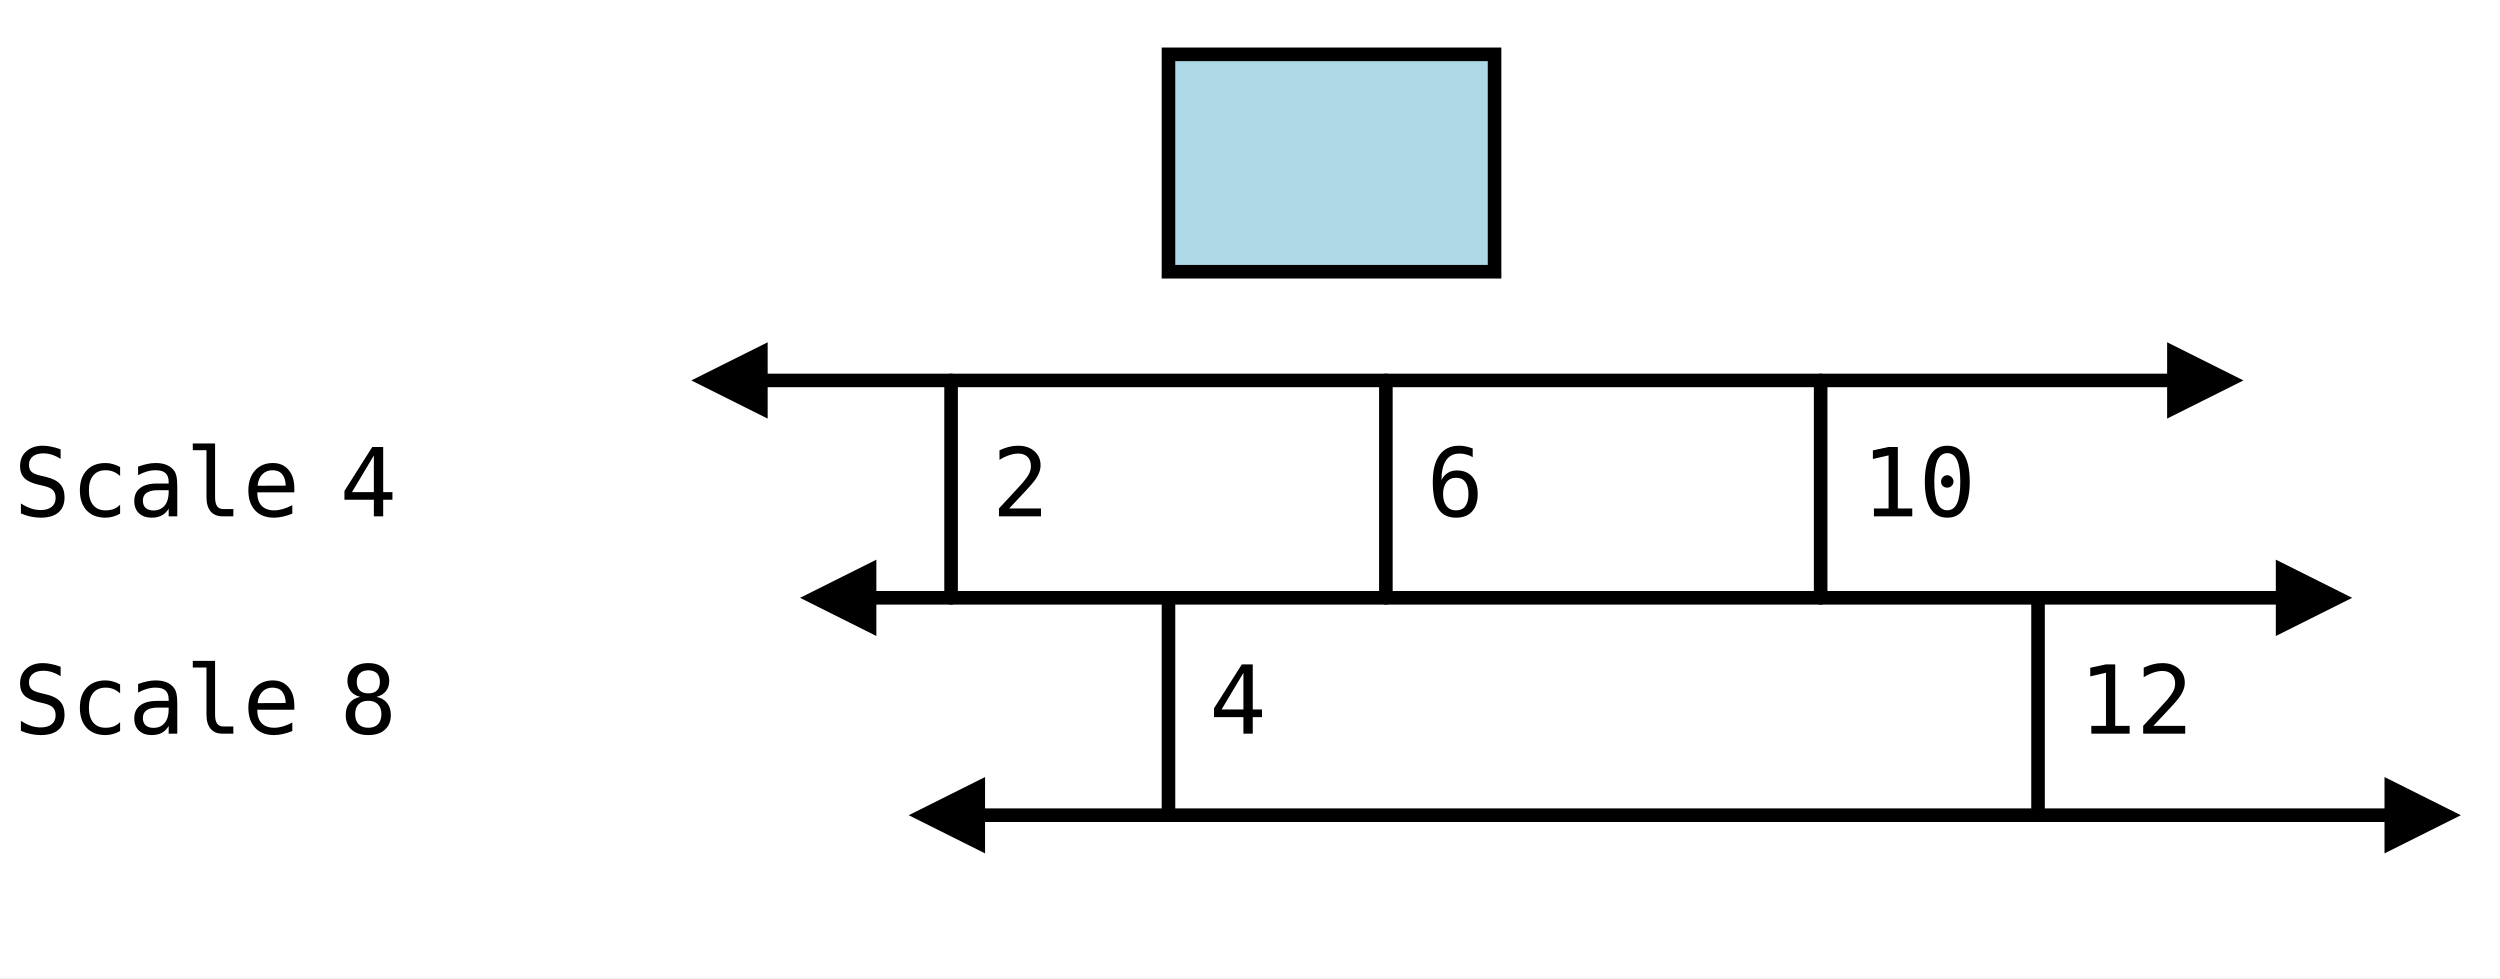
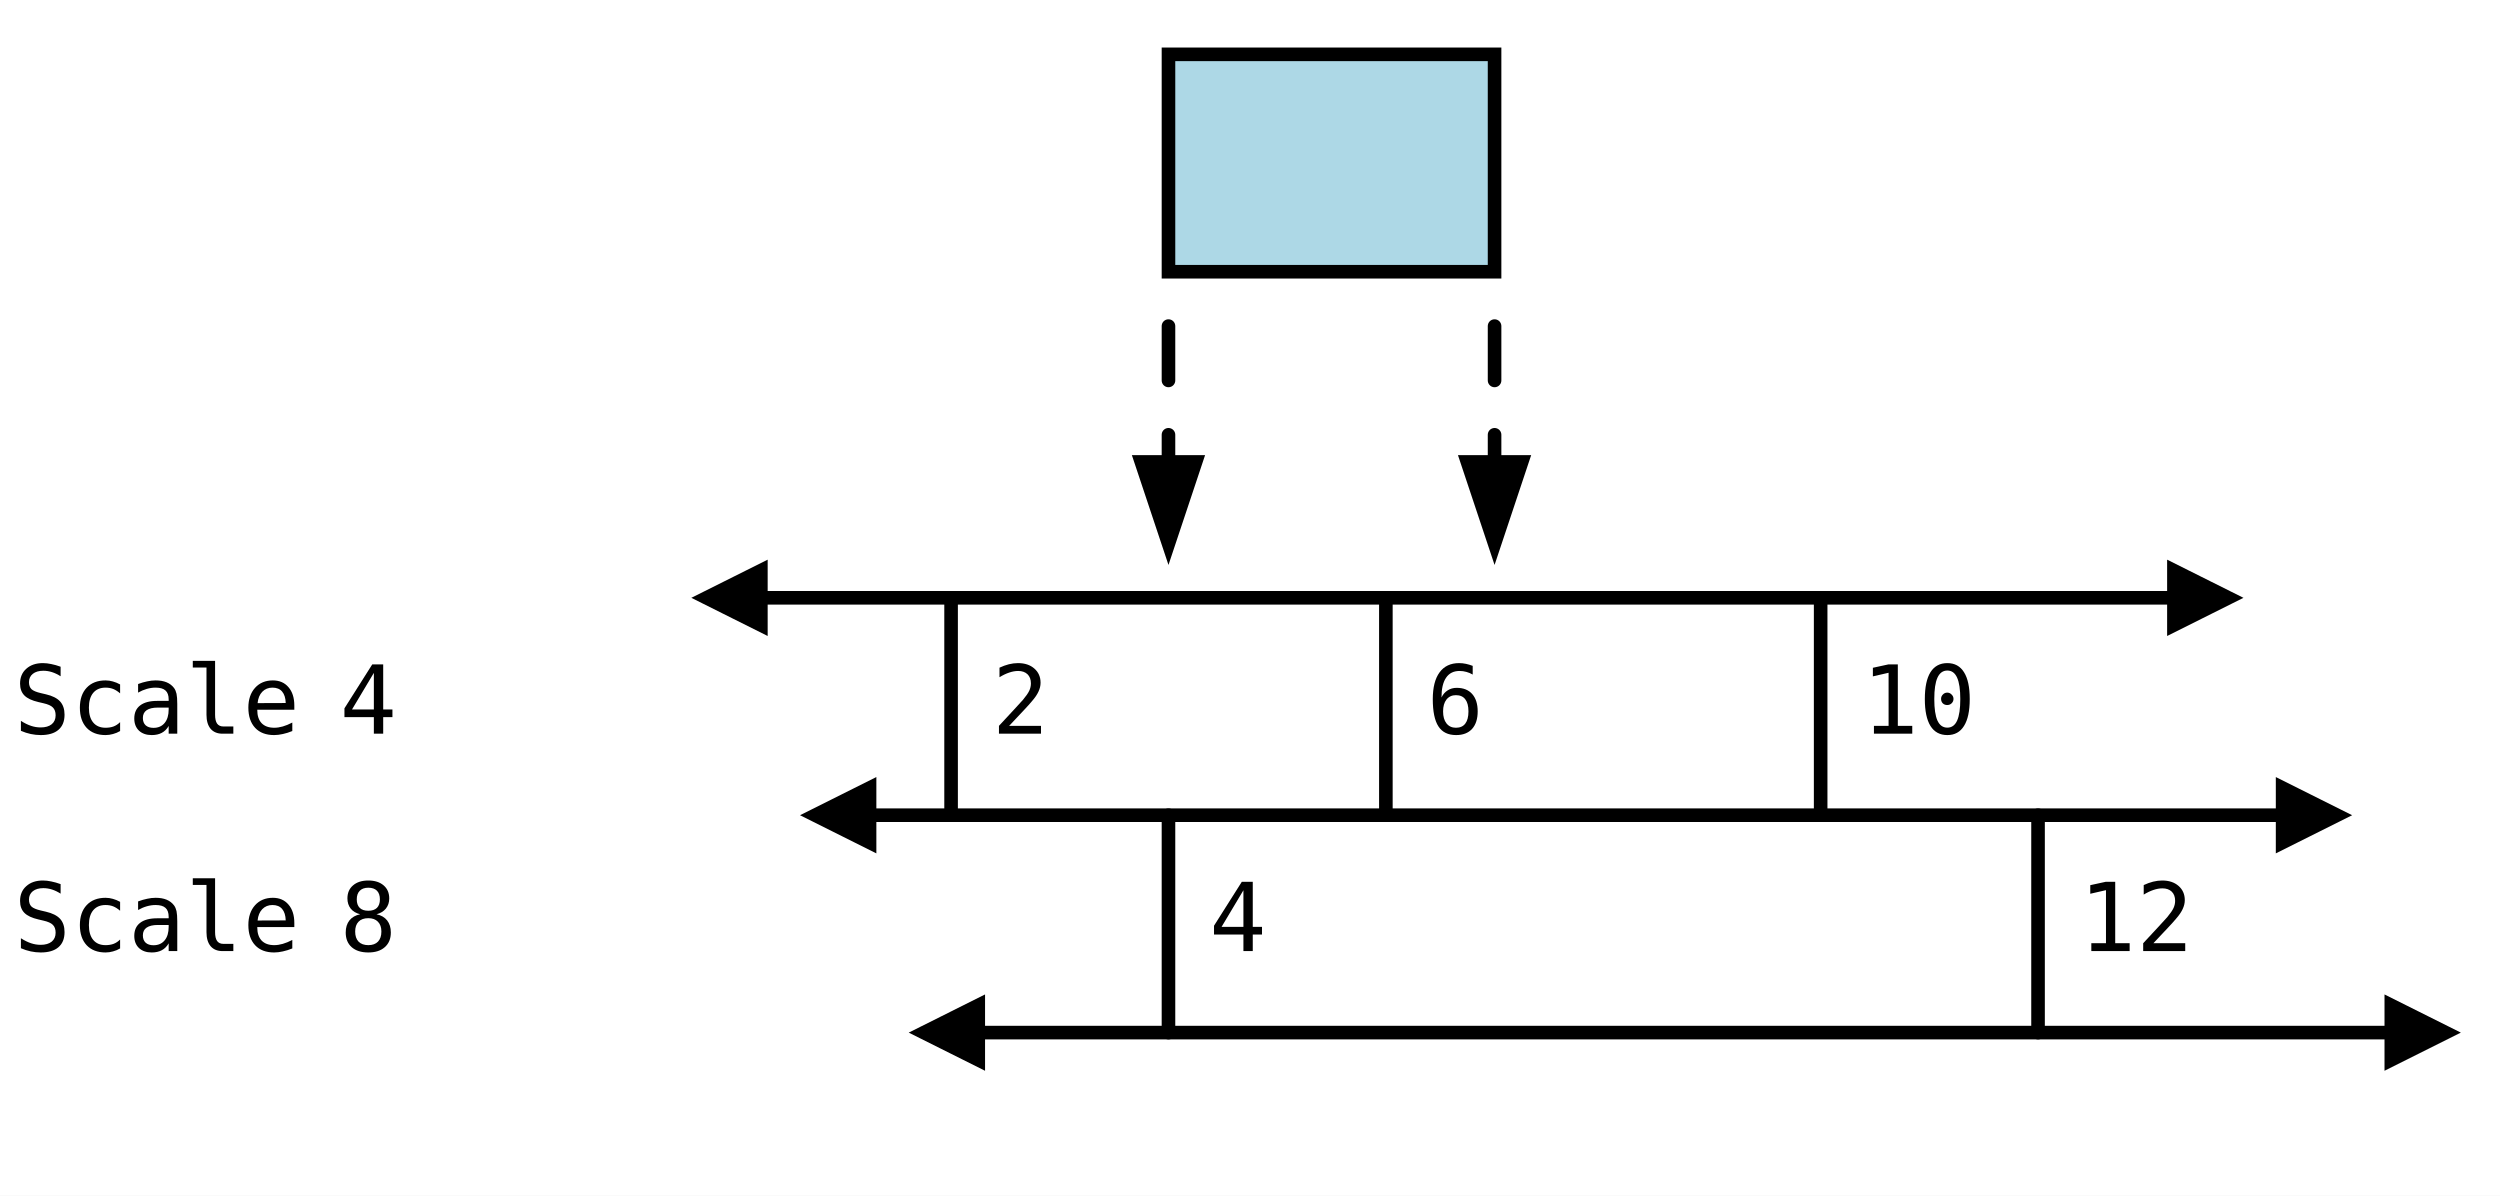
- <svg xmlns="http://www.w3.org/2000/svg" width="368" height="144" class="svgbob">
+ <svg xmlns="http://www.w3.org/2000/svg" width="368" height="176" class="svgbob">
  <style>.svgbob line, .svgbob path, .svgbob circle, .svgbob rect, .svgbob polygon {
    stroke: black;
    stroke-width: 2;
    stroke-opacity: 1;
    fill-opacity: 1;
    stroke-linecap: round;
    stroke-linejoin: miter;
}
.svgbob text {
    white-space: pre;
    fill: black;
    font-family: Iosevka Fixed, monospace;
    font-size: 14px;
}
.svgbob rect.backdrop {
    stroke: none;
    fill: white;
}
.svgbob .broken {
    stroke-dasharray: 8;
}
.svgbob .filled {
    fill: black;
}
.svgbob .bg_filled {
    fill: white;
    stroke-width: 1;
}
.svgbob .nofill {
    fill: white;
}
.svgbob .end_marked_arrow {
    marker-end: url(#arrow);
}
.svgbob .start_marked_arrow {
    marker-start: url(#arrow);
}
.svgbob .end_marked_diamond {
    marker-end: url(#diamond);
}
.svgbob .start_marked_diamond {
    marker-start: url(#diamond);
}
.svgbob .end_marked_circle {
    marker-end: url(#circle);
}
.svgbob .start_marked_circle {
    marker-start: url(#circle);
}
.svgbob .end_marked_open_circle {
    marker-end: url(#open_circle);
}
.svgbob .start_marked_open_circle {
    marker-start: url(#open_circle);
}
.svgbob .end_marked_big_open_circle {
    marker-end: url(#big_open_circle);
}
.svgbob .start_marked_big_open_circle {
    marker-start: url(#big_open_circle);
}.svgbob .a{ 
    fill: lightblue;
-  }
- .svgbob .b{ 
-     fill: green;
 }</style>
  <defs>
    <marker id="arrow" viewBox="-2 -2 8 8" refX="4" refY="2" markerWidth="7" markerHeight="7" orient="auto-start-reverse">
      <polygon points="0,0 0,4 4,2 0,0" />
    </marker>
    <marker id="diamond" viewBox="-2 -2 8 8" refX="4" refY="2" markerWidth="7" markerHeight="7" orient="auto-start-reverse">
      <polygon points="0,2 2,0 4,2 2,4 0,2" />
    </marker>
    <marker id="circle" viewBox="0 0 8 8" refX="4" refY="4" markerWidth="7" markerHeight="7" orient="auto-start-reverse">
      <circle cx="4" cy="4" r="2" class="filled" />
    </marker>
    <marker id="open_circle" viewBox="0 0 8 8" refX="4" refY="4" markerWidth="7" markerHeight="7" orient="auto-start-reverse">
      <circle cx="4" cy="4" r="2" class="bg_filled" />
    </marker>
    <marker id="big_open_circle" viewBox="0 0 8 8" refX="4" refY="4" markerWidth="7" markerHeight="7" orient="auto-start-reverse">
      <circle cx="4" cy="4" r="3" class="bg_filled" />
    </marker>
  </defs>
-   <rect class="backdrop" x="0" y="0" width="368" height="144" />
+   <rect class="backdrop" x="0" y="0" width="368" height="176" />
  <rect x="172" y="8" width="48" height="32" class="solid nofill a" rx="0" />
-   <polygon points="112,52 104,56 112,60" class="filled" />
-   <polygon points="320,52 328,56 320,60" class="filled" />
-   <text x="146" y="76">2</text>
-   <text x="210" y="76">6</text>
-   <text x="274" y="76">10</text>
-   <polygon points="128,84 120,88 128,92" class="filled" />
-   <polygon points="336,84 344,88 336,92" class="filled" />
-   <text x="178" y="108">4</text>
-   <text x="306" y="108">12</text>
-   <polygon points="144,116 136,120 144,124" class="filled" />
-   <polygon points="352,116 360,120 352,124" class="filled" />
-   <text x="2" y="76">Scale</text>
-   <text x="50" y="76">4</text>
+   <line x1="172" y1="48" x2="172" y2="68" class="broken" />
+   <line x1="220" y1="48" x2="220" y2="68" class="broken" />
+   <polygon points="168,68 176,68 172,80" class="filled" />
+   <polygon points="216,68 224,68 220,80" class="filled" />
+   <polygon points="112,84 104,88 112,92" class="filled" />
+   <polygon points="320,84 328,88 320,92" class="filled" />
+   <text x="146" y="108">2</text>
+   <text x="210" y="108">6</text>
+   <text x="274" y="108">10</text>
+   <polygon points="128,116 120,120 128,124" class="filled" />
+   <polygon points="336,116 344,120 336,124" class="filled" />
+   <text x="178" y="140">4</text>
+   <text x="306" y="140">12</text>
+   <polygon points="144,148 136,152 144,156" class="filled" />
+   <polygon points="352,148 360,152 352,156" class="filled" />
  <text x="2" y="108">Scale</text>
-   <text x="50" y="108">8</text>
+   <text x="50" y="108">4</text>
+   <text x="2" y="140">Scale</text>
+   <text x="50" y="140">8</text>
  <g>
-     <line x1="112" y1="56" x2="320" y2="56" class="solid" />
-     <line x1="140" y1="56" x2="140" y2="88" class="solid" />
-     <line x1="204" y1="56" x2="204" y2="88" class="solid" />
-     <line x1="268" y1="56" x2="268" y2="88" class="solid" />
-     <line x1="128" y1="88" x2="336" y2="88" class="solid" />
-     <line x1="172" y1="88" x2="172" y2="120" class="solid" />
-     <line x1="300" y1="88" x2="300" y2="120" class="solid" />
-     <line x1="144" y1="120" x2="352" y2="120" class="solid" />
+     <line x1="112" y1="88" x2="320" y2="88" class="solid" />
+     <line x1="140" y1="88" x2="140" y2="120" class="solid" />
+     <line x1="204" y1="88" x2="204" y2="120" class="solid" />
+     <line x1="268" y1="88" x2="268" y2="120" class="solid" />
+     <line x1="128" y1="120" x2="336" y2="120" class="solid" />
+     <line x1="172" y1="120" x2="172" y2="152" class="solid" />
+     <line x1="300" y1="120" x2="300" y2="152" class="solid" />
+     <line x1="144" y1="152" x2="352" y2="152" class="solid" />
  </g>
</svg>
